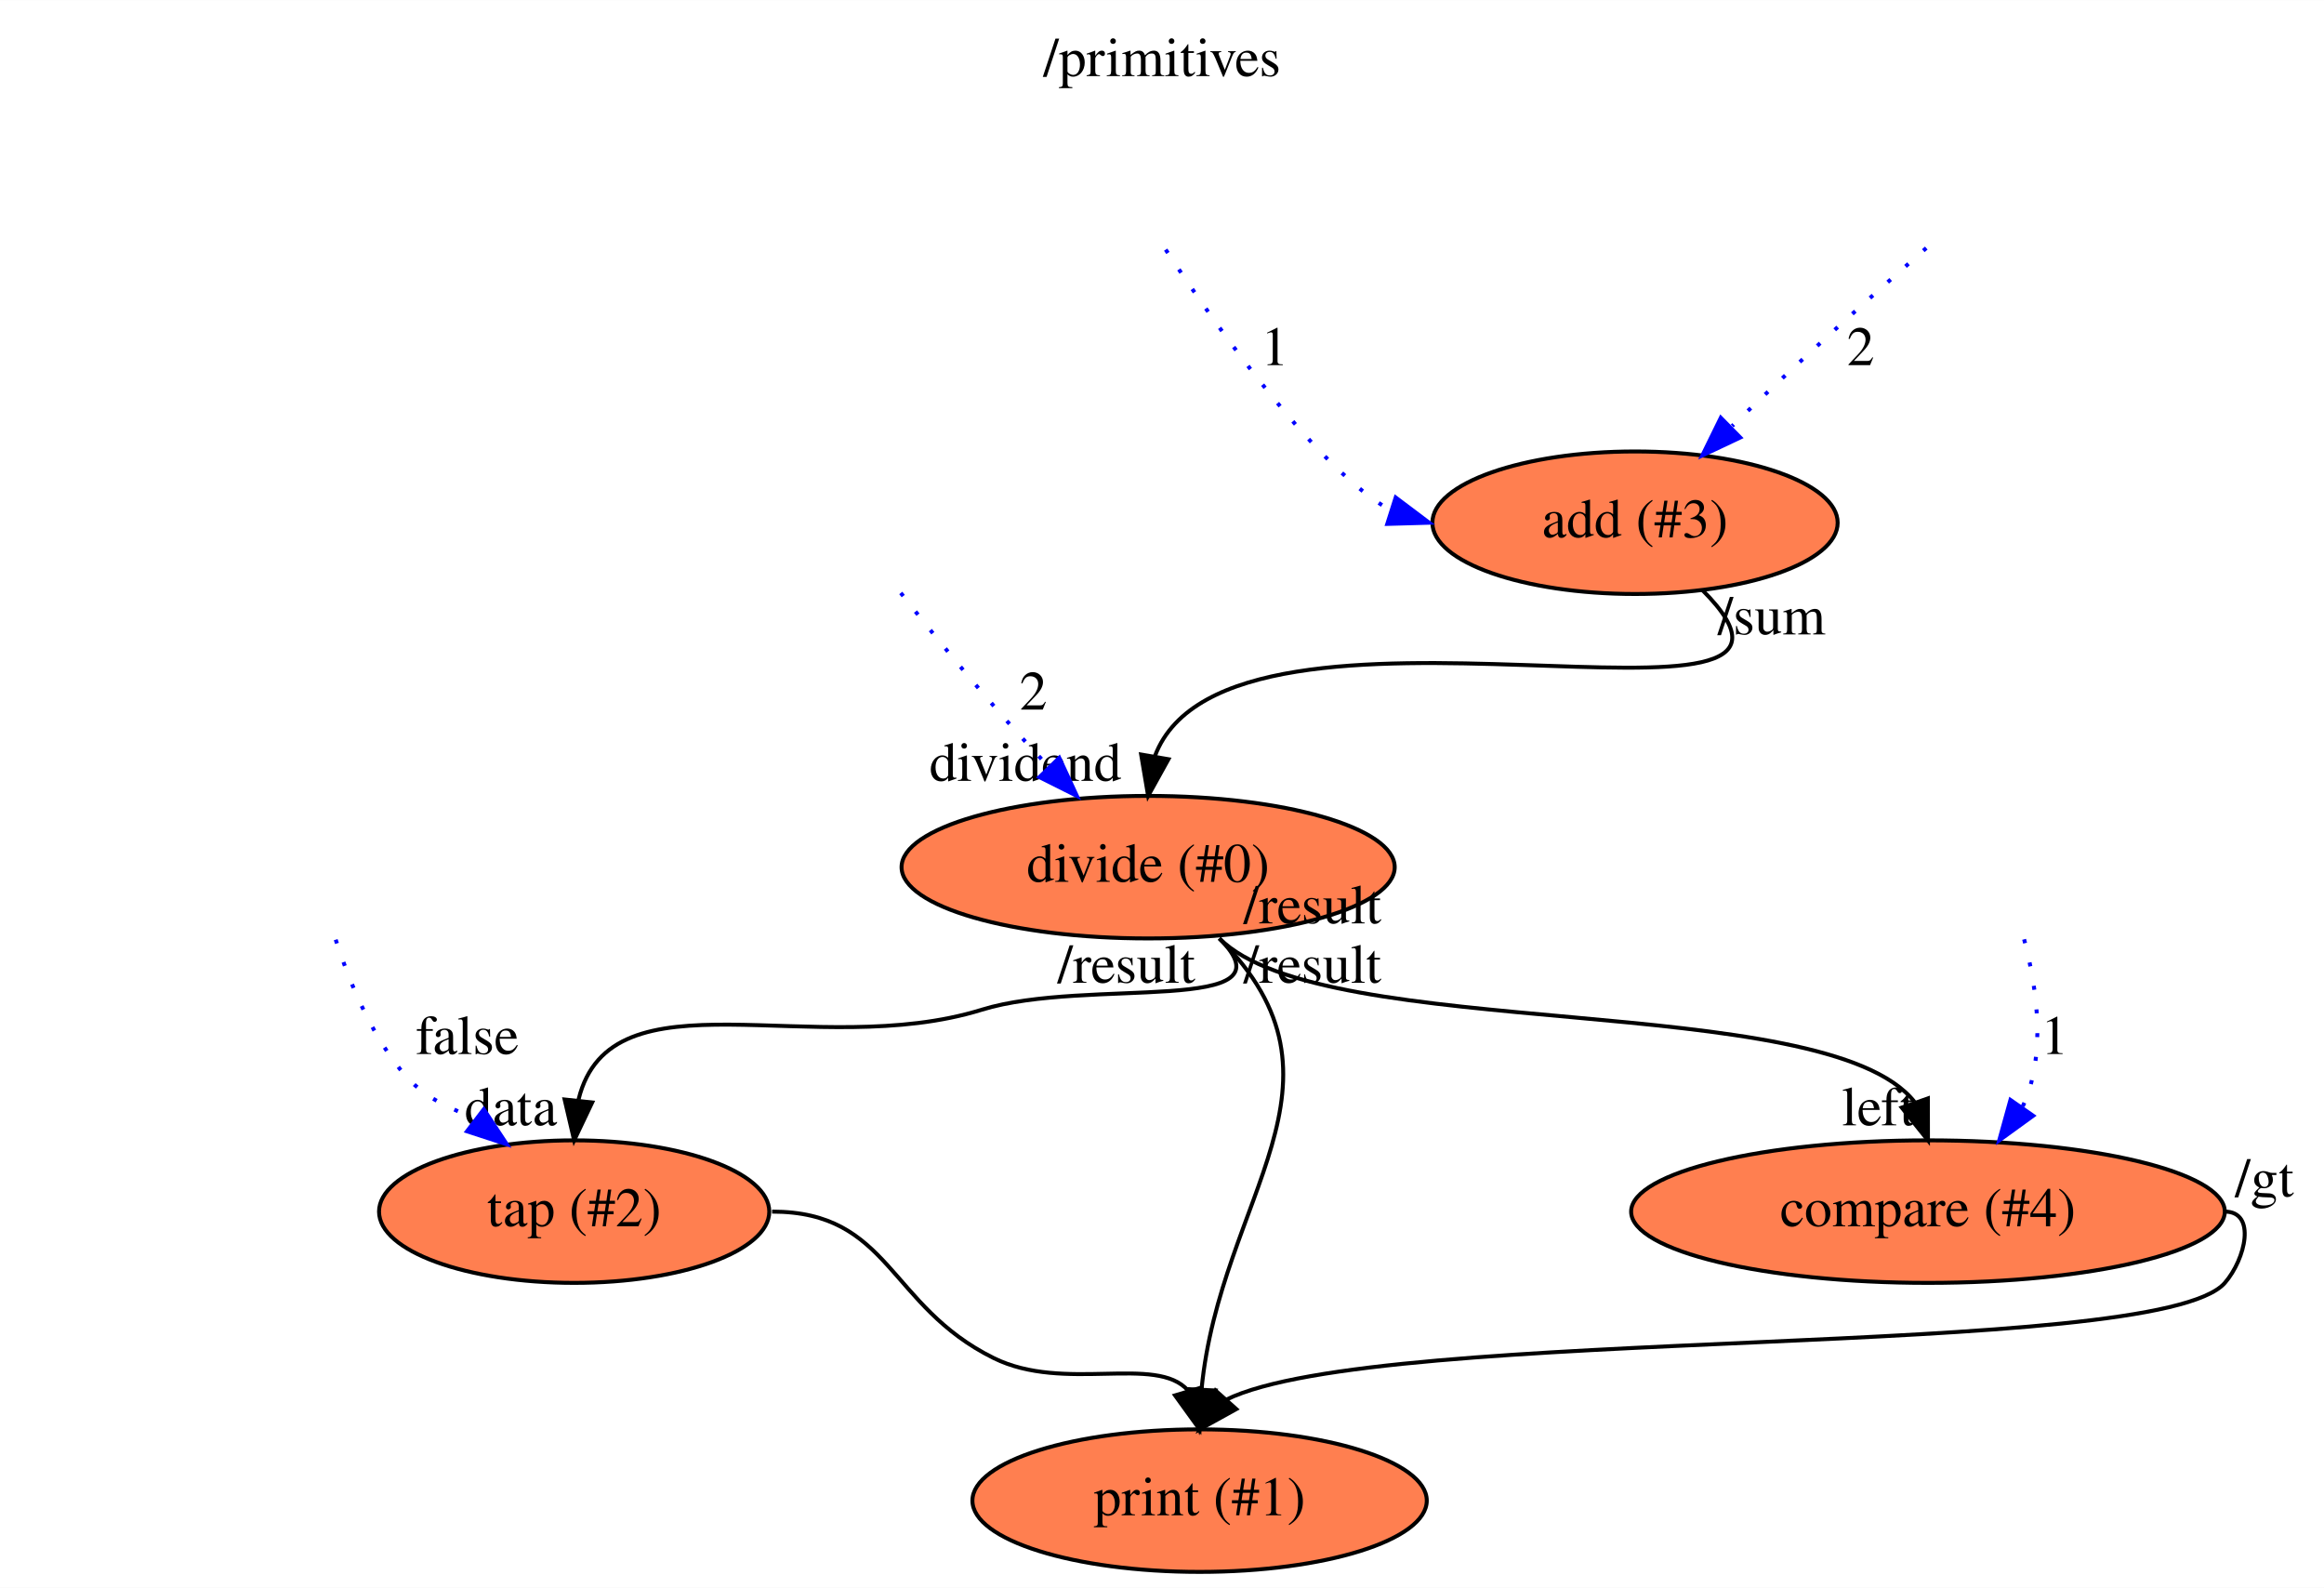
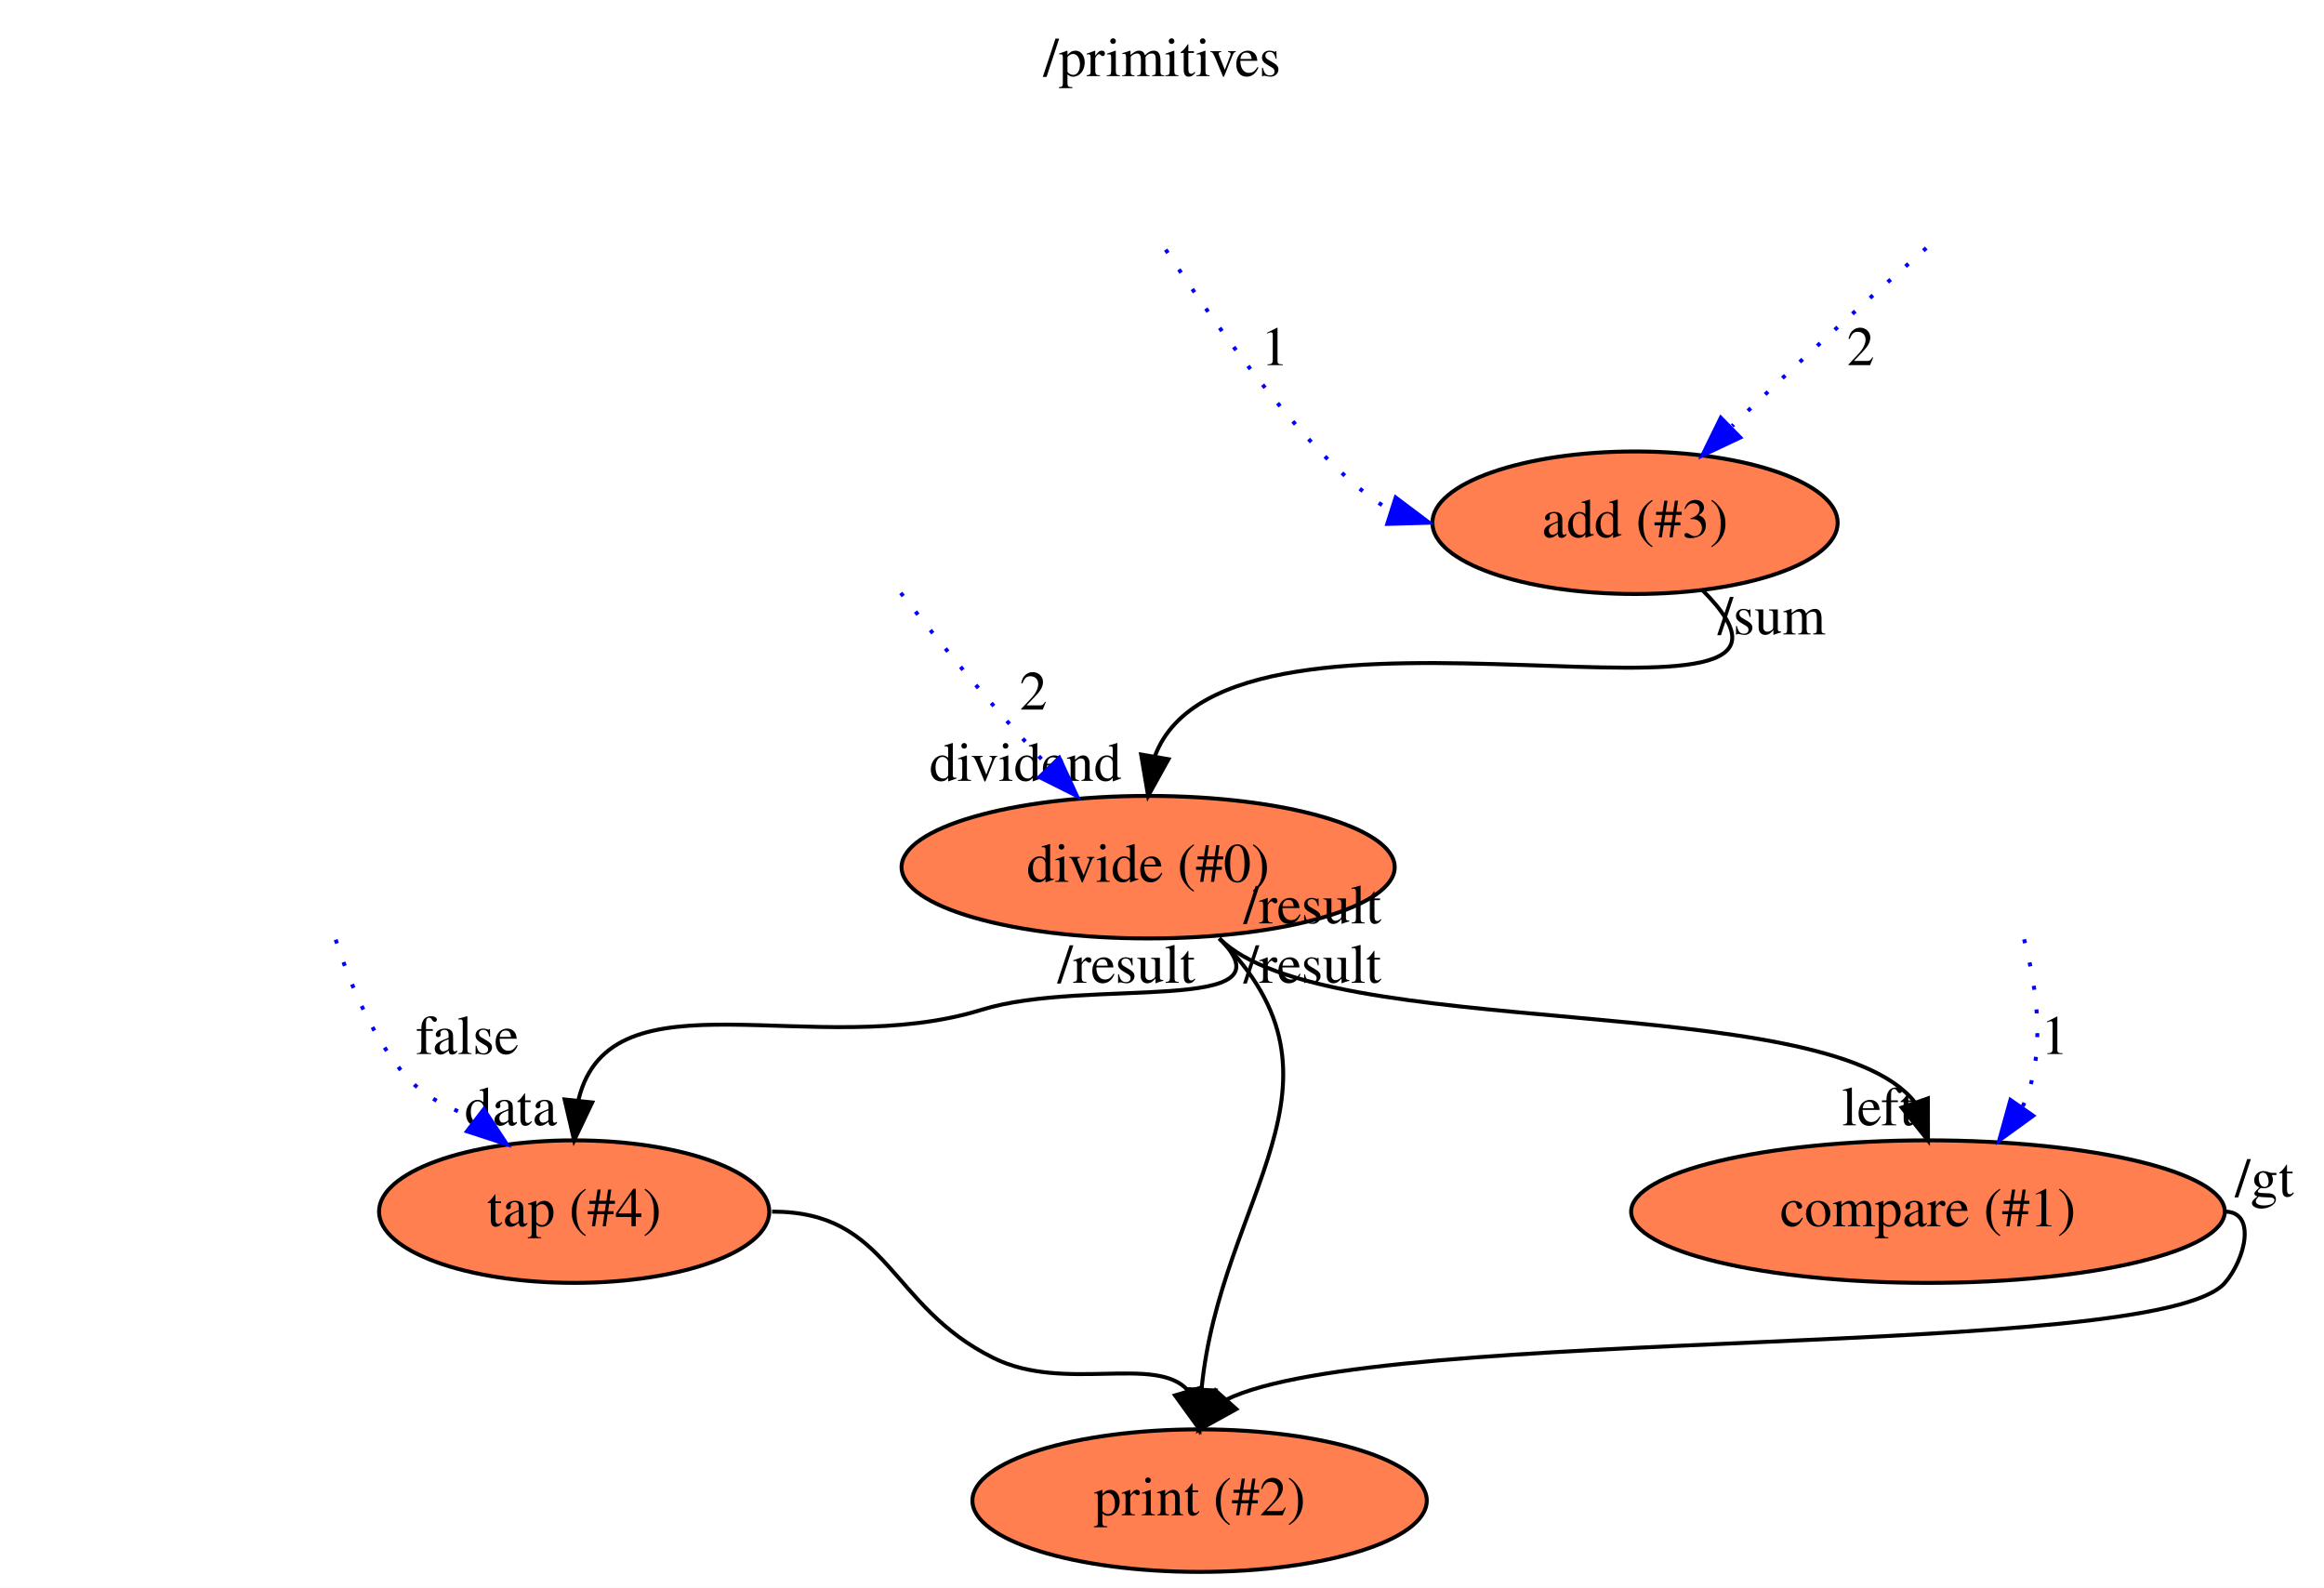
<svg xmlns="http://www.w3.org/2000/svg" xmlns:xlink="http://www.w3.org/1999/xlink" width="587pt" height="401pt" viewBox="0.00 0.00 587.09 401.00">
  <g id="graph0" class="graph" transform="scale(1 1) rotate(0) translate(4 397)">
    <polygon fill="#ffffff" stroke="transparent" points="-4,4 -4,-397 583.087,-397 583.087,4 -4,4" />
    <text text-anchor="middle" x="289.543" y="-377.8" font-family="Times,serif" font-size="14.00" fill="#000000">/primitives</text>
    <g id="node1" class="node">
      <g id="a_node1">
        <a xlink:href="file:///home/travis/build/andrewdavidmackenzie/flow/flowstdlib/math/add/add.html" xlink:title="add (#3)">
          <ellipse fill="#ff7f50" stroke="#000000" cx="409.043" cy="-265" rx="51.191" ry="18" />
          <text text-anchor="middle" x="409.043" y="-261.3" font-family="Times,serif" font-size="14.00" fill="#000000">add (#3)</text>
        </a>
      </g>
    </g>
    <g id="node4" class="node">
      <g id="a_node4">
        <a xlink:href="file:///home/travis/build/andrewdavidmackenzie/flow/flowstdlib/math/divide/divide.html" xlink:title="divide (#0)">
          <ellipse fill="#ff7f50" stroke="#000000" cx="286.043" cy="-178" rx="62.289" ry="18" />
          <text text-anchor="middle" x="286.043" y="-174.3" font-family="Times,serif" font-size="14.00" fill="#000000">divide (#0)</text>
        </a>
      </g>
    </g>
    <g id="edge3" class="edge">
      <path fill="none" stroke="#000000" d="M426.043,-248C470.32,-203.724 306.469,-255.778 287.766,-206.093" />
      <polygon fill="#000000" stroke="#000000" points="291.176,-205.268 286.043,-196 284.276,-206.446 291.176,-205.268" />
      <text text-anchor="middle" x="255.043" y="-199.8" font-family="Times,serif" font-size="14.00" fill="#000000">dividend</text>
      <text text-anchor="middle" x="443.543" y="-236.8" font-family="Times,serif" font-size="14.00" fill="#000000">/sum</text>
    </g>
    <g id="edge1" class="edge">
      <path fill="none" stroke="#0000ff" stroke-dasharray="1,5" d="M482.616,-334.379C468.909,-322.361 450.361,-305.727 433.597,-289.441" />
      <polygon fill="#0000ff" stroke="#0000ff" points="435.624,-286.524 426.043,-282 430.711,-291.511 435.624,-286.524" />
      <text text-anchor="middle" x="466.043" y="-304.8" font-family="Times,serif" font-size="14.00" fill="#000000">2</text>
    </g>
    <g id="edge2" class="edge">
      <path fill="none" stroke="#0000ff" stroke-dasharray="1,5" d="M290.478,-333.974C304.601,-312.572 329.004,-278.469 347.333,-268.094" />
      <polygon fill="#0000ff" stroke="#0000ff" points="348.578,-271.371 357.043,-265 346.453,-264.701 348.578,-271.371" />
      <text text-anchor="middle" x="318.043" y="-304.8" font-family="Times,serif" font-size="14.00" fill="#000000">1</text>
    </g>
    <g id="node6" class="node">
      <g id="a_node6">
-         <a xlink:href="file:///home/travis/build/andrewdavidmackenzie/flow/flowr/src/lib/flowruntime/stdio/stdout.html" xlink:title="print (#1)">
+         <a xlink:href="file:///home/travis/build/andrewdavidmackenzie/flow/flowr/src/lib/flowruntime/stdio/stdout.html" xlink:title="print (#2)">
          <ellipse fill="#ff7f50" stroke="#000000" cx="299.043" cy="-18" rx="57.391" ry="18" />
-           <text text-anchor="middle" x="299.043" y="-14.3" font-family="Times,serif" font-size="14.00" fill="#000000">print (#1)</text>
+           <text text-anchor="middle" x="299.043" y="-14.3" font-family="Times,serif" font-size="14.00" fill="#000000">print (#2)</text>
        </a>
      </g>
    </g>
    <g id="edge5" class="edge">
      <path fill="none" stroke="#000000" d="M304.043,-160C340.607,-123.436 304.219,-94.922 299.528,-46.053" />
      <polygon fill="#000000" stroke="#000000" points="303.021,-45.82 299.043,-36 296.029,-46.157 303.021,-45.82" />
      <text text-anchor="middle" x="280.543" y="-148.8" font-family="Times,serif" font-size="14.00" fill="#000000">/result</text>
    </g>
    <g id="node7" class="node">
      <g id="a_node7">
-         <a xlink:href="file:///home/travis/build/andrewdavidmackenzie/flow/flowstdlib/control/tap/tap.html" xlink:title="tap (#2)">
+         <a xlink:href="file:///home/travis/build/andrewdavidmackenzie/flow/flowstdlib/control/tap/tap.html" xlink:title="tap (#4)">
          <ellipse fill="#ff7f50" stroke="#000000" cx="141.043" cy="-91" rx="49.291" ry="18" />
-           <text text-anchor="middle" x="141.043" y="-87.3" font-family="Times,serif" font-size="14.00" fill="#000000">tap (#2)</text>
+           <text text-anchor="middle" x="141.043" y="-87.3" font-family="Times,serif" font-size="14.00" fill="#000000">tap (#4)</text>
        </a>
      </g>
    </g>
    <g id="edge6" class="edge">
      <path fill="none" stroke="#000000" d="M304.043,-160C323.73,-140.314 270.634,-150.248 244.043,-142 201.897,-128.928 150.334,-152.554 142.158,-119.334" />
      <polygon fill="#000000" stroke="#000000" points="145.596,-118.567 141.043,-109 138.636,-119.318 145.596,-118.567" />
      <text text-anchor="middle" x="125.043" y="-112.8" font-family="Times,serif" font-size="14.00" fill="#000000">data</text>
      <text text-anchor="middle" x="327.543" y="-148.8" font-family="Times,serif" font-size="14.00" fill="#000000">/result</text>
    </g>
    <g id="node8" class="node">
      <g id="a_node8">
-         <a xlink:href="file:///home/travis/build/andrewdavidmackenzie/flow/flowstdlib/math/compare/compare.html" xlink:title="compare (#4)">
+         <a xlink:href="file:///home/travis/build/andrewdavidmackenzie/flow/flowstdlib/math/compare/compare.html" xlink:title="compare (#1)">
          <ellipse fill="#ff7f50" stroke="#000000" cx="483.043" cy="-91" rx="74.987" ry="18" />
-           <text text-anchor="middle" x="483.043" y="-87.3" font-family="Times,serif" font-size="14.00" fill="#000000">compare (#4)</text>
+           <text text-anchor="middle" x="483.043" y="-87.3" font-family="Times,serif" font-size="14.00" fill="#000000">compare (#1)</text>
        </a>
      </g>
    </g>
    <g id="edge7" class="edge">
      <path fill="none" stroke="#000000" d="M304.043,-160C330.662,-133.381 457.107,-147.232 479.613,-118.751" />
      <polygon fill="#000000" stroke="#000000" points="483.026,-119.595 483.043,-109 476.423,-117.272 483.026,-119.595" />
      <text text-anchor="middle" x="470.543" y="-112.8" font-family="Times,serif" font-size="14.00" fill="#000000">left</text>
      <text text-anchor="middle" x="327.543" y="-163.8" font-family="Times,serif" font-size="14.00" fill="#000000">/result</text>
    </g>
    <g id="edge4" class="edge">
      <path fill="none" stroke="#0000ff" stroke-dasharray="1,5" d="M223.557,-247.264C233.165,-235.015 246.793,-218.329 260.74,-203.532" />
      <polygon fill="#0000ff" stroke="#0000ff" points="263.595,-205.616 268.043,-196 258.569,-200.743 263.595,-205.616" />
      <text text-anchor="middle" x="257.043" y="-217.8" font-family="Times,serif" font-size="14.00" fill="#000000">2</text>
    </g>
    <g id="edge9" class="edge">
      <path fill="none" stroke="#000000" d="M191.043,-91C220.874,-91 220.294,-67.205 247.043,-54 264.861,-45.204 288.053,-54.964 296.124,-45.815" />
      <polygon fill="#000000" stroke="#000000" points="299.547,-46.583 299.043,-36 292.837,-44.587 299.547,-46.583" />
    </g>
    <g id="edge11" class="edge">
      <path fill="none" stroke="#000000" d="M558.043,-91C566.043,-91 563.285,-79.044 558.043,-73 540.894,-53.227 344.655,-62.632 305.73,-43.482" />
      <polygon fill="#000000" stroke="#000000" points="308.317,-41.124 299.043,-36 303.097,-45.788 308.317,-41.124" />
      <text text-anchor="middle" x="568.043" y="-94.8" font-family="Times,serif" font-size="14.00" fill="#000000">/gt</text>
    </g>
    <g id="edge8" class="edge">
      <path fill="none" stroke="#0000ff" stroke-dasharray="1,5" d="M80.805,-159.682C84.143,-149.326 89.393,-136.576 97.043,-127 103.626,-118.76 109.334,-117.91 115.877,-114.231" />
      <polygon fill="#0000ff" stroke="#0000ff" points="118.216,-116.848 124.043,-108 113.97,-111.283 118.216,-116.848" />
      <text text-anchor="middle" x="114.043" y="-130.8" font-family="Times,serif" font-size="14.00" fill="#000000">false</text>
    </g>
    <g id="edge10" class="edge">
      <path fill="none" stroke="#0000ff" stroke-dasharray="1,5" d="M507.337,-159.773C510.664,-147.141 512.953,-130.354 506.968,-117.525" />
      <polygon fill="#0000ff" stroke="#0000ff" points="509.624,-115.215 501.043,-109 503.876,-119.209 509.624,-115.215" />
      <text text-anchor="middle" x="515.043" y="-130.8" font-family="Times,serif" font-size="14.00" fill="#000000">1</text>
    </g>
  </g>
</svg>
